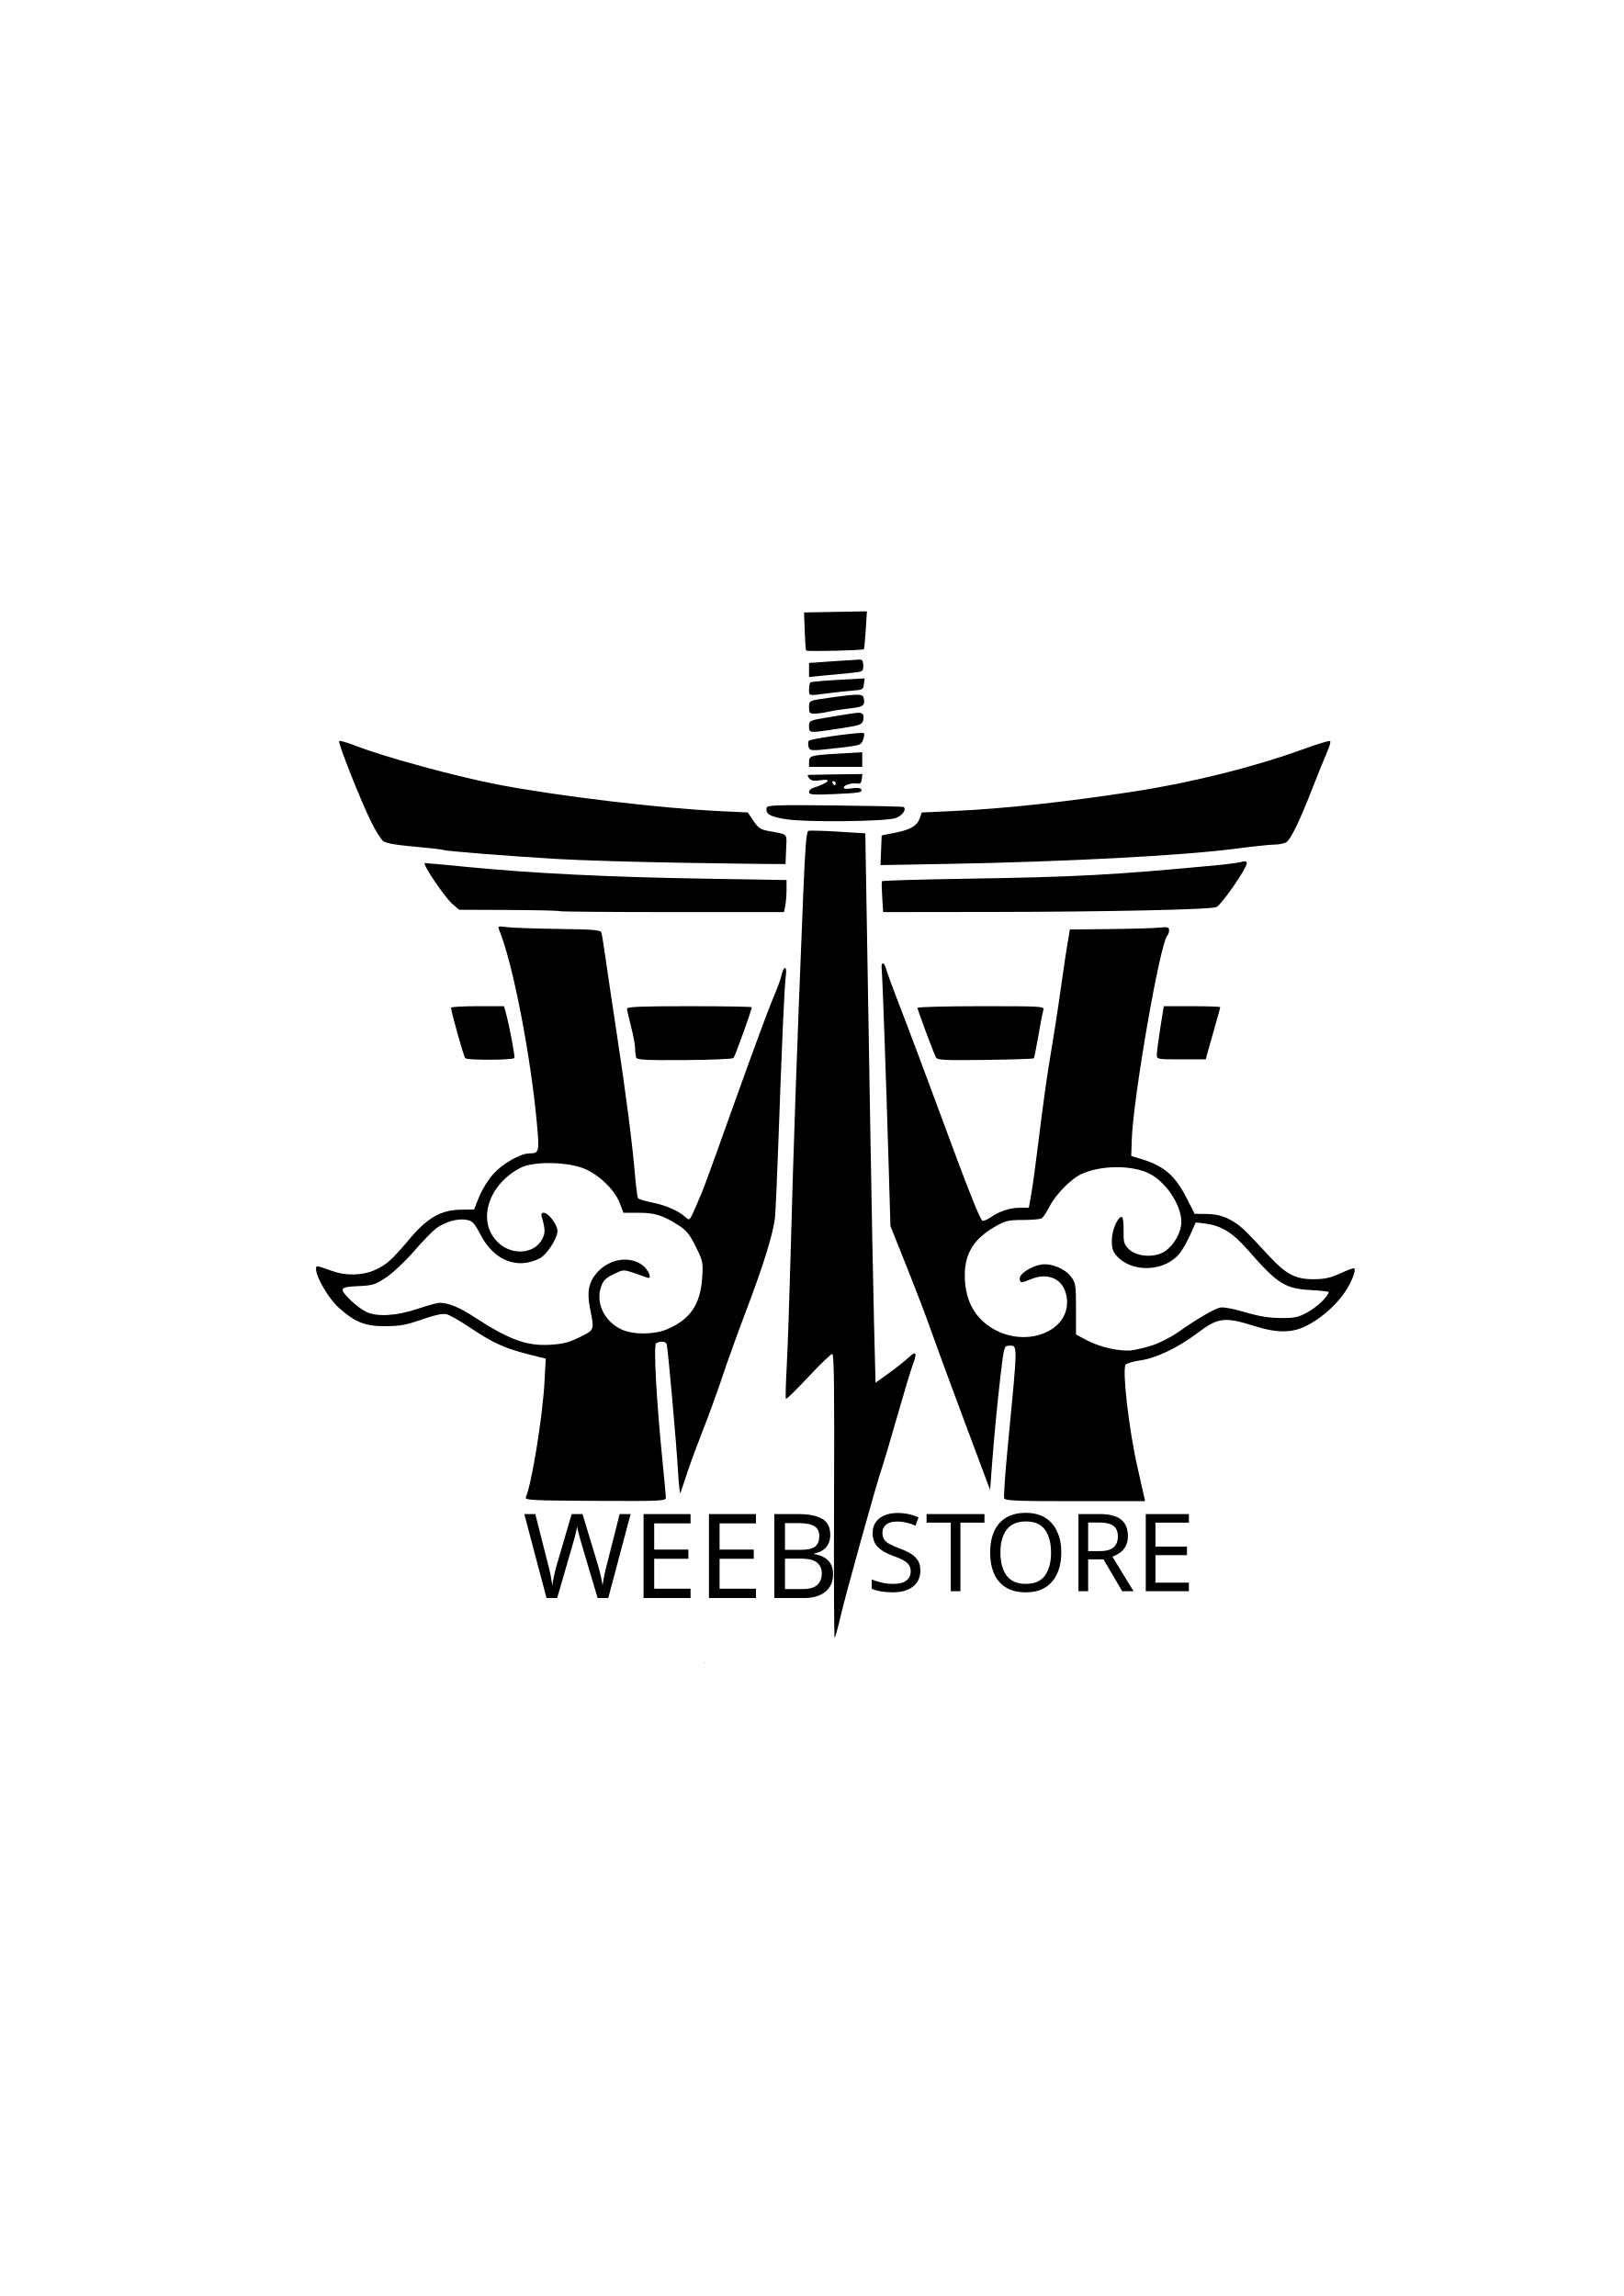
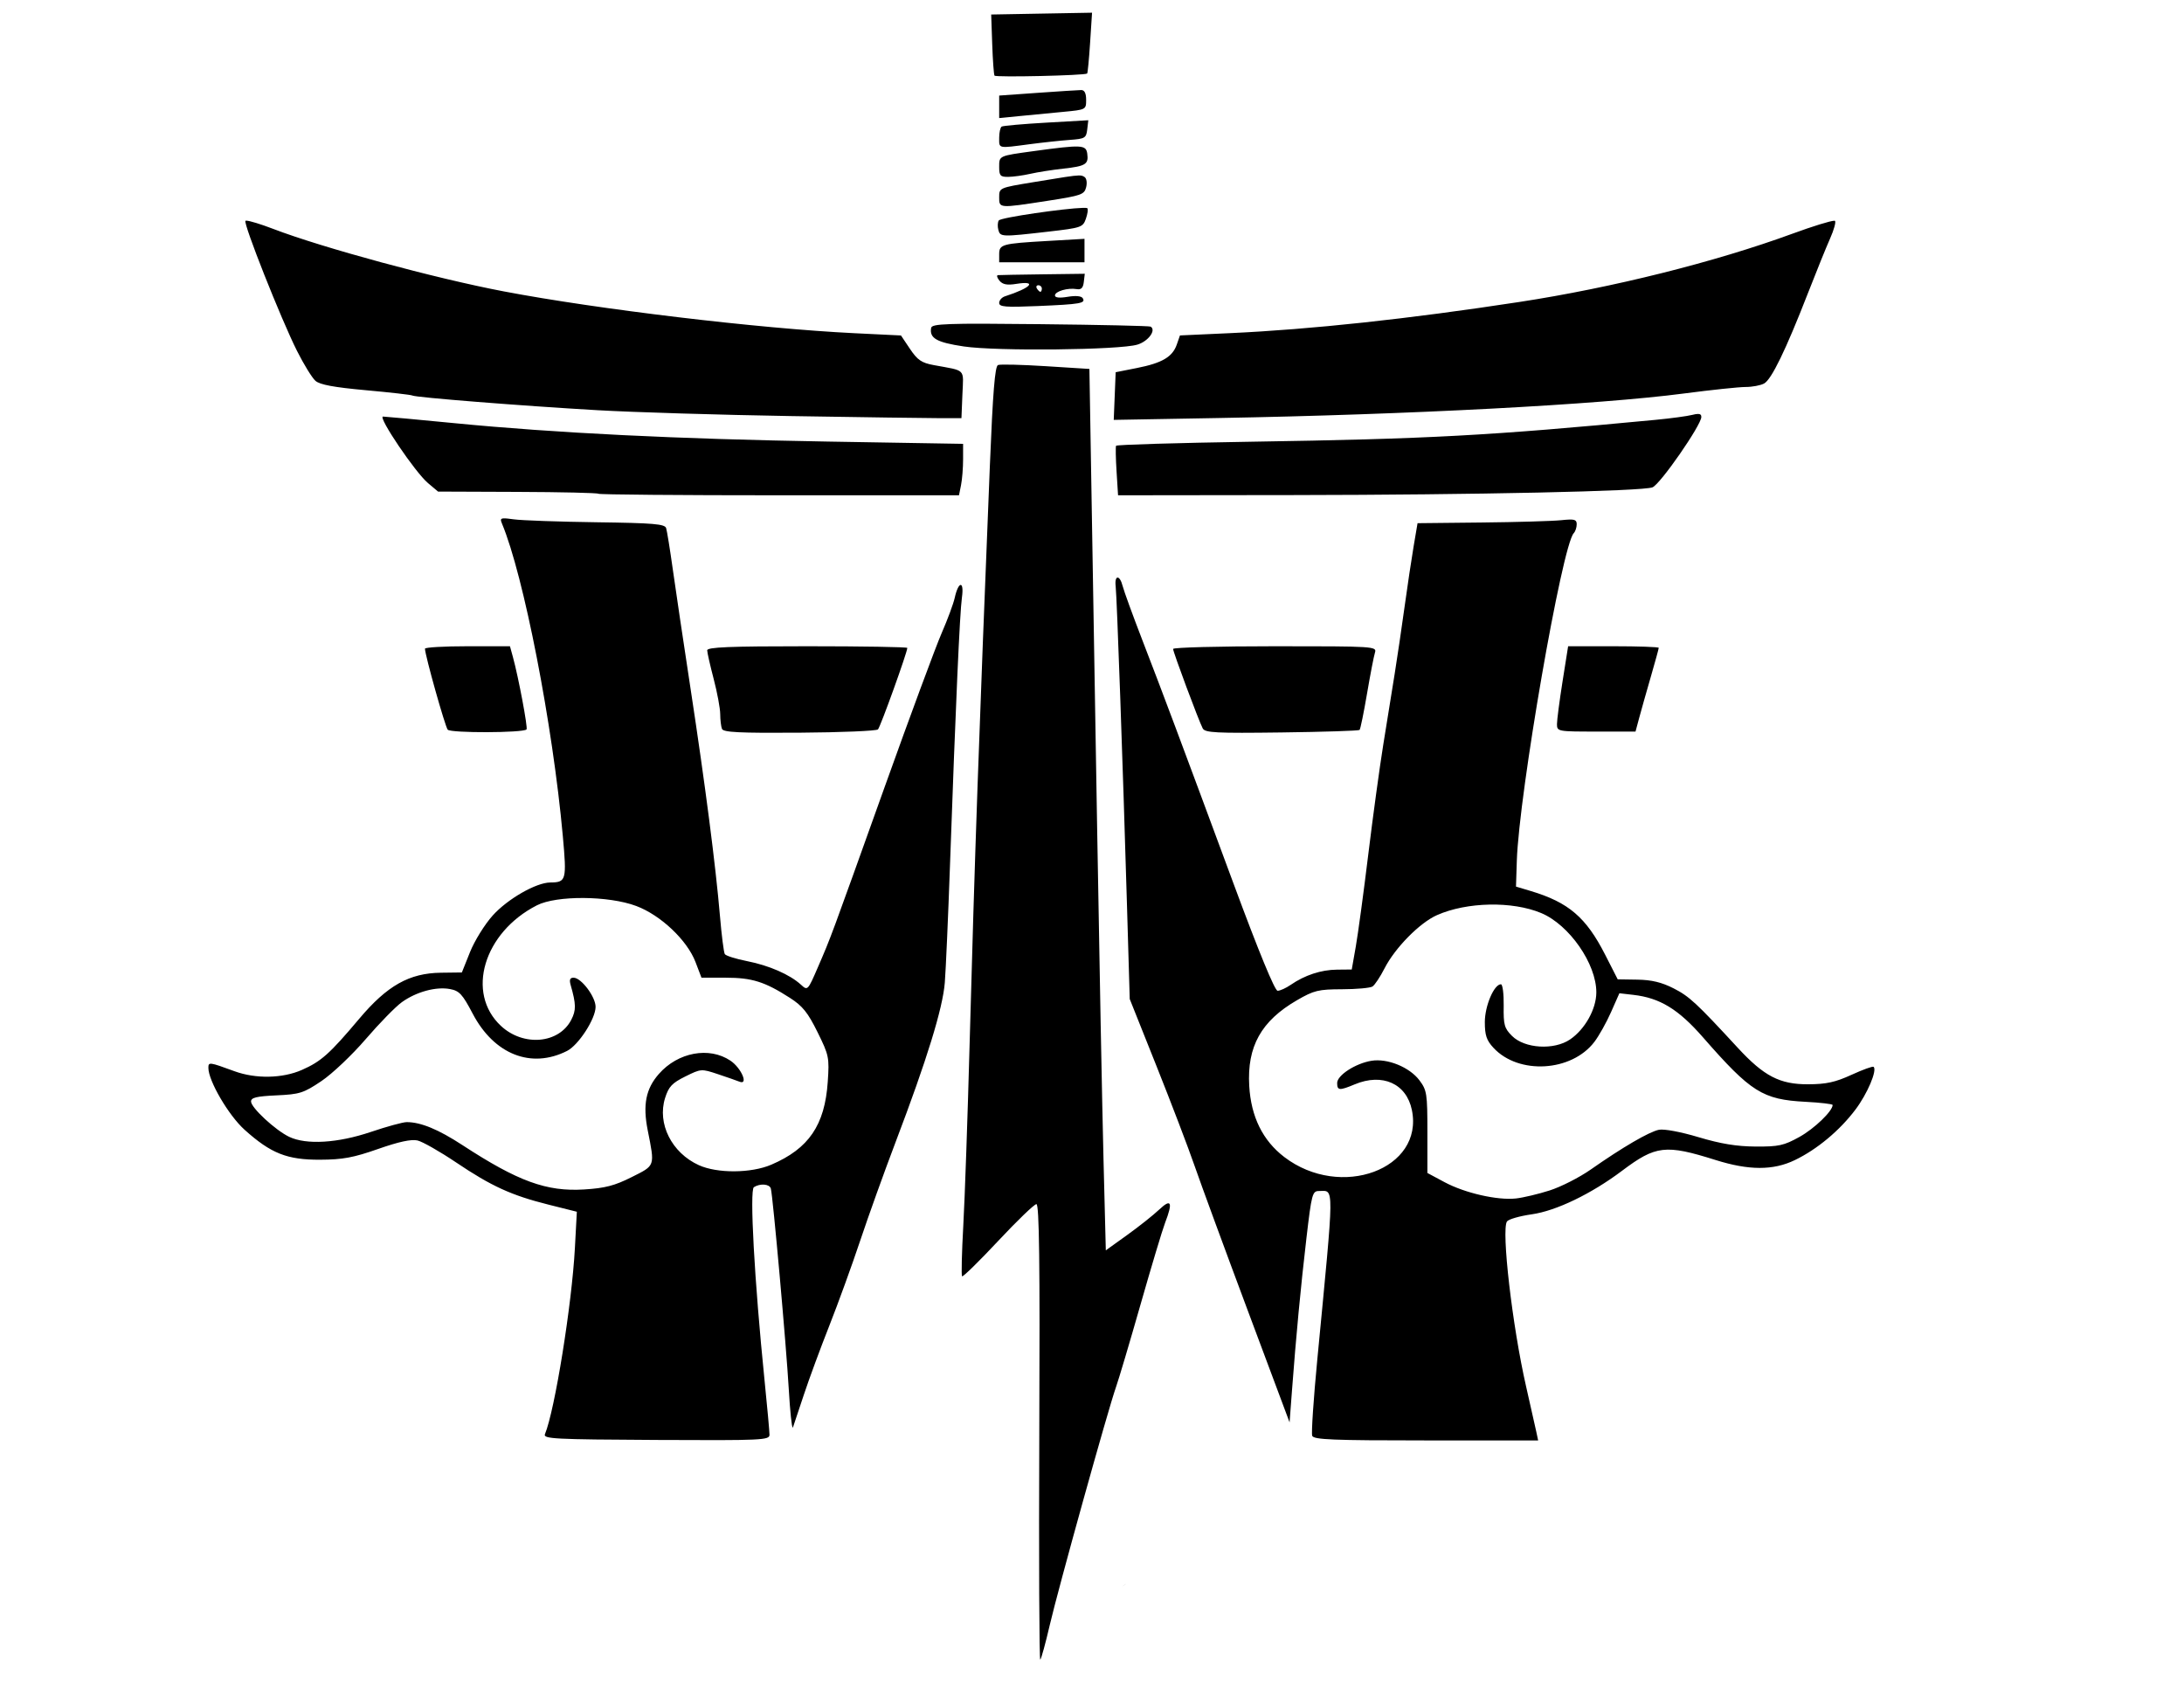
- <svg xmlns="http://www.w3.org/2000/svg" width="210mm" height="297mm" viewBox="0 0 210 297" version="1.1" id="svg1" xml:space="preserve">
+ <svg xmlns="http://www.w3.org/2000/svg" width="11in" height="8.5in" viewBox="0 0 1056 816" version="1.1" id="svg1">
  <defs id="defs1" />
  <g id="layer1">
-     <path id="path1" style="fill:#000000" d="m 112.125,79.077 -4.066,0.073 -4.066,0.073 0.083,2.38 c 0.045,1.309 0.129,2.454 0.185,2.546 0.094,0.152 7.284,-0.011 7.47,-0.169 0.045,-0.038 0.152,-1.157 0.238,-2.486 z m -0.873,6.236 c -0.218,0.002 -1.796,0.103 -3.506,0.224 l -3.109,0.221 v 0.907 0.907 l 1.654,-0.162 c 0.909,-0.089 2.487,-0.241 3.506,-0.338 1.842,-0.175 1.852,-0.18 1.852,-0.969 0,-0.531 -0.131,-0.793 -0.397,-0.79 z m 0.572,2.435 -3.393,0.193 c -1.866,0.106 -3.483,0.249 -3.593,0.317 -0.11,0.068 -0.201,0.474 -0.201,0.902 0,0.888 -0.129,0.86 2.428,0.522 1.066,-0.141 2.533,-0.298 3.26,-0.351 1.226,-0.089 1.329,-0.15 1.41,-0.84 z m -0.833,2.121 c -0.584,-0.026 -1.639,0.102 -3.575,0.367 -2.827,0.387 -2.778,0.365 -2.778,1.282 0,0.7 0.092,0.801 0.728,0.795 0.4,-0.004 1.204,-0.115 1.786,-0.248 0.582,-0.133 1.773,-0.319 2.646,-0.416 1.822,-0.201 2.063,-0.353 1.94,-1.218 -0.05,-0.355 -0.162,-0.537 -0.746,-0.563 z m 0.066,2.33 c -0.422,0.006 -1.324,0.155 -3.708,0.548 -2.7,0.446 -2.712,0.451 -2.712,1.201 0,0.906 -0.041,0.903 3.889,0.297 2.745,-0.423 2.974,-0.504 3.124,-1.1 0.091,-0.363 0.032,-0.723 -0.135,-0.826 -0.124,-0.076 -0.205,-0.124 -0.458,-0.12 z m 0.328,2.613 c -1.441,0.035 -6.624,0.776 -6.781,1.016 -0.091,0.14 -0.108,0.48 -0.035,0.754 0.151,0.578 0.248,0.581 4.033,0.146 2.656,-0.306 2.784,-0.349 3.026,-1.036 0.139,-0.394 0.193,-0.776 0.12,-0.849 -0.027,-0.027 -0.157,-0.037 -0.363,-0.032 z m -67.45,1.031 c -0.037,-8.9e-4 -0.062,0.004 -0.072,0.014 -0.195,0.195 2.87,7.927 4.156,10.486 0.549,1.091 1.219,2.178 1.49,2.416 0.354,0.311 1.496,0.523 4.064,0.754 1.965,0.177 3.649,0.37 3.743,0.427 0.251,0.153 8.793,0.83 14.91,1.183 2.91,0.168 9.935,0.381 15.61,0.474 5.675,0.093 11.093,0.169 12.039,0.169 h 1.72 l 0.077,-1.91 c 0.087,-2.135 0.338,-1.878 -2.317,-2.369 -0.978,-0.181 -1.306,-0.405 -1.909,-1.303 l -0.728,-1.085 -3.78,-0.184 c -7.661,-0.374 -20.651,-1.924 -28.254,-3.371 -5.536,-1.054 -14.611,-3.514 -18.605,-5.045 -0.995,-0.381 -1.884,-0.651 -2.146,-0.657 z m 128.035,0.007 c -0.318,0.009 -1.734,0.445 -3.356,1.039 -6.254,2.292 -14.539,4.364 -22.039,5.511 -8.955,1.37 -16.782,2.213 -23.337,2.513 l -4.022,0.184 -0.256,0.736 c -0.348,0.998 -1.184,1.489 -3.216,1.891 l -1.712,0.339 -0.077,1.921 -0.078,1.922 8.412,-0.15 c 15.441,-0.275 30.7,-1.078 37.554,-1.977 2.204,-0.289 4.444,-0.526 4.979,-0.526 0.534,0 1.206,-0.126 1.493,-0.279 0.596,-0.319 1.746,-2.686 3.528,-7.262 0.68,-1.746 1.489,-3.74 1.796,-4.431 0.308,-0.691 0.485,-1.33 0.395,-1.42 -0.008,-0.009 -0.03,-0.012 -0.062,-0.011 z m -60.453,1.458 -2.977,0.172 c -3.695,0.213 -3.903,0.27 -3.903,1.076 v 0.644 h 3.44 3.44 v -0.946 z m 0.022,2.817 -3.384,0.044 c -1.861,0.024 -3.489,0.054 -3.616,0.066 -0.127,0.012 -0.073,0.212 0.12,0.444 0.259,0.312 0.611,0.38 1.355,0.261 1.746,-0.279 1.195,0.326 -0.913,1.003 -0.255,0.082 -0.463,0.321 -0.463,0.532 0,0.321 0.51,0.361 3.109,0.251 3.455,-0.147 3.883,-0.221 3.628,-0.635 -0.109,-0.176 -0.571,-0.218 -1.208,-0.111 -0.664,0.112 -1.031,0.073 -1.031,-0.109 0,-0.332 1.035,-0.634 1.75,-0.511 0.364,0.063 0.519,-0.092 0.576,-0.575 z m -3.742,0.926 c 0.154,0 0.28,0.119 0.28,0.265 0,0.146 -0.053,0.265 -0.117,0.265 -0.064,0 -0.19,-0.119 -0.28,-0.265 -0.09,-0.146 -0.037,-0.265 0.117,-0.265 z m -7.069,3.13 c -1.243,0.043 -1.547,0.139 -1.577,0.311 -0.145,0.831 0.443,1.166 2.625,1.492 2.644,0.396 12.582,0.29 14.011,-0.148 0.876,-0.269 1.533,-1.164 1.063,-1.45 -0.096,-0.058 -4.101,-0.147 -8.901,-0.197 -3.793,-0.04 -5.977,-0.055 -7.221,-0.007 z m 3.816,3.301 c -0.249,0.095 -0.417,2.181 -0.659,8.16 -0.865,21.331 -1.235,31.909 -1.633,46.661 -0.157,5.821 -0.385,12.369 -0.507,14.552 -0.122,2.183 -0.167,4.027 -0.099,4.099 0.067,0.072 1.375,-1.208 2.905,-2.844 1.53,-1.636 2.92,-2.974 3.089,-2.974 0.23,-5e-5 0.287,4.614 0.233,18.44 h 5.2e-4 c -0.04,10.142 -0.004,18.371 0.08,18.286 0.084,-0.084 0.425,-1.328 0.758,-2.763 0.67,-2.898 4.721,-17.45 5.347,-19.213 0.22,-0.618 1.113,-3.624 1.985,-6.68 0.872,-3.056 1.759,-6.005 1.97,-6.554 0.647,-1.681 0.506,-1.999 -0.476,-1.072 -0.473,0.446 -1.634,1.367 -2.58,2.047 l -1.72,1.235 -0.187,-7.353 c -0.103,-4.044 -0.333,-16.044 -0.512,-26.667 -0.179,-10.623 -0.393,-23.303 -0.475,-28.178 l -0.149,-8.864 -3.518,-0.222 c -1.935,-0.122 -3.668,-0.166 -3.852,-0.094 z m 56.449,3.944 c -0.112,-0.002 -0.264,0.024 -0.463,0.075 -0.4,0.103 -1.74,0.284 -2.977,0.402 -13.425,1.277 -18.268,1.539 -32.62,1.764 -5.936,0.093 -10.828,0.24 -10.872,0.326 -0.044,0.086 -0.026,1.019 0.04,2.074 l 0.12,1.918 14.191,-0.018 c 14.653,-0.018 28.158,-0.31 28.906,-0.625 0.637,-0.268 3.925,-5.008 3.934,-5.67 0.002,-0.164 -0.074,-0.243 -0.26,-0.246 z m -106.043,0.212 c -0.421,0.03 2.598,4.495 3.629,5.363 l 0.814,0.685 6.402,0.025 c 3.521,0.014 6.458,0.081 6.527,0.149 0.069,0.069 6.638,0.125 14.599,0.125 h 14.475 l 0.165,-0.827 c 0.091,-0.455 0.165,-1.388 0.165,-2.074 v -1.247 l -10.914,-0.183 c -12.119,-0.203 -21.917,-0.686 -30.096,-1.483 -2.983,-0.291 -5.576,-0.53 -5.761,-0.532 -0.002,-2e-5 -0.004,-1.2e-4 -0.005,0 z m 9.729,8.208 c -0.268,0.013 -0.254,0.131 -0.134,0.418 1.753,4.188 4.092,16.197 4.908,25.21 0.321,3.542 0.273,3.718 -1.014,3.727 -1.138,0.008 -3.441,1.328 -4.637,2.659 -0.645,0.718 -1.469,2.045 -1.831,2.95 l -0.658,1.645 -1.687,0.021 c -2.554,0.032 -4.332,1.033 -6.587,3.709 -2.388,2.833 -3.067,3.44 -4.613,4.123 -1.571,0.695 -3.734,0.738 -5.452,0.108 -2.042,-0.748 -2.1,-0.755 -2.1,-0.265 0,1.043 1.63,3.828 2.919,4.987 2.121,1.907 3.427,2.426 6.077,2.414 1.839,-0.008 2.694,-0.166 4.691,-0.867 1.665,-0.584 2.675,-0.802 3.175,-0.685 0.403,0.094 1.798,0.888 3.101,1.764 2.864,1.927 4.463,2.657 7.464,3.41 l 2.283,0.573 -0.158,2.934 c -0.243,4.53 -1.62,13.083 -2.414,14.997 -0.157,0.379 0.726,0.425 8.966,0.467 8.578,0.044 9.14,0.018 9.139,-0.421 -3.24e-4,-0.257 -0.182,-2.253 -0.404,-4.436 -0.811,-7.985 -1.213,-15.296 -0.853,-15.524 0.505,-0.321 1.263,-0.258 1.365,0.112 0.166,0.6 1.247,12.698 1.448,16.206 0.101,1.751 0.238,3.055 0.319,3.065 0.006,-2e-5 0.013,-0.007 0.018,-0.023 0.077,-0.218 0.474,-1.409 0.883,-2.646 0.409,-1.237 1.328,-3.727 2.041,-5.532 0.714,-1.806 1.838,-4.902 2.498,-6.879 0.66,-1.978 1.947,-5.56 2.861,-7.961 2.515,-6.611 3.792,-10.751 3.958,-12.832 0.081,-1.019 0.271,-5.305 0.42,-9.525 0.458,-12.907 0.788,-20.317 0.961,-21.535 0.193,-1.362 -0.283,-1.328 -0.583,0.041 -0.103,0.471 -0.577,1.75 -1.053,2.841 -0.476,1.091 -2.549,6.687 -4.606,12.435 -4.41,12.321 -4.304,12.033 -5.366,14.487 -0.828,1.913 -0.832,1.917 -1.377,1.419 -0.89,-0.814 -2.565,-1.546 -4.33,-1.893 -0.909,-0.179 -1.722,-0.435 -1.805,-0.569 -0.083,-0.134 -0.259,-1.517 -0.392,-3.073 -0.347,-4.082 -1.187,-10.577 -2.367,-18.307 -0.566,-3.711 -1.213,-8.056 -1.437,-9.655 -0.224,-1.6 -0.465,-3.088 -0.534,-3.307 -0.106,-0.335 -1.002,-0.411 -5.62,-0.473 -3.021,-0.041 -6.018,-0.147 -6.66,-0.235 -0.401,-0.055 -0.663,-0.086 -0.824,-0.078 z m 86.088,0.096 c -0.051,-0.002 -0.108,-0.001 -0.171,5.2e-4 -0.168,0.005 -0.381,0.023 -0.649,0.051 -0.691,0.072 -3.578,0.156 -6.416,0.186 l -5.159,0.054 -0.314,1.852 c -0.173,1.019 -0.503,3.221 -0.733,4.895 -0.23,1.673 -0.59,4.114 -0.801,5.424 -0.211,1.31 -0.623,3.87 -0.916,5.689 -0.293,1.819 -0.838,5.808 -1.211,8.864 -0.373,3.056 -0.825,6.39 -1.004,7.408 l -0.326,1.852 -1.197,0.012 c -1.279,0.013 -2.589,0.443 -3.725,1.225 -0.386,0.266 -0.863,0.481 -1.058,0.478 -0.224,-0.003 -1.524,-3.161 -3.513,-8.533 -4.394,-11.869 -5.707,-15.375 -7.362,-19.657 -0.791,-2.047 -1.518,-4.041 -1.616,-4.432 -0.234,-0.932 -0.675,-0.918 -0.565,0.017 0.098,0.837 0.579,14.363 0.908,25.598 l 0.225,7.673 2.153,5.391 c 1.184,2.965 2.57,6.596 3.08,8.07 0.51,1.473 2.441,6.727 4.292,11.675 l 3.364,8.996 0.189,-2.514 c 0.334,-4.448 0.712,-8.428 1.168,-12.329 0.419,-3.579 0.48,-3.81 1.013,-3.81 1.244,0 1.252,-0.864 -0.135,13.583 -0.305,3.177 -0.49,5.946 -0.411,6.152 0.12,0.313 1.634,0.374 9.181,0.374 h 9.037 l -0.155,-0.728 c -0.085,-0.4 -0.454,-2.037 -0.82,-3.638 -1.107,-4.853 -2.005,-12.604 -1.538,-13.289 0.121,-0.178 1.023,-0.438 2.003,-0.577 1.959,-0.277 4.802,-1.648 7.271,-3.506 2.725,-2.05 3.511,-2.142 7.54,-0.873 2.691,0.847 4.654,0.855 6.402,0.007 1.789,-0.862 3.618,-2.387 4.886,-4.075 0.961,-1.278 1.755,-3.149 1.462,-3.442 -0.066,-0.066 -0.866,0.223 -1.779,0.641 -1.317,0.604 -2.041,0.761 -3.511,0.766 -2.281,0.007 -3.555,-0.655 -5.668,-2.945 -3.336,-3.616 -3.904,-4.143 -5.171,-4.788 -0.961,-0.49 -1.774,-0.686 -2.92,-0.703 l -1.587,-0.024 -1.012,-1.984 c -1.537,-3.014 -2.948,-4.222 -6.003,-5.138 l -1.187,-0.356 0.067,-2.075 c 0.175,-5.434 3.648,-25.431 4.589,-26.418 0.132,-0.138 0.239,-0.46 0.239,-0.715 0,-0.259 -0.08,-0.37 -0.437,-0.383 z m -89.004,10.214 c -1.885,0 -3.427,0.089 -3.426,0.198 0.004,0.521 1.619,6.269 1.833,6.528 0.232,0.28 6.059,0.264 6.356,-0.018 0.12,-0.114 -0.651,-4.22 -1.1,-5.848 l -0.237,-0.86 z m 27.397,0 c -6.282,0 -8.069,0.073 -8.065,0.331 0.003,0.182 0.238,1.224 0.525,2.315 0.286,1.091 0.522,2.362 0.525,2.823 0.003,0.461 0.066,0.997 0.14,1.191 0.108,0.281 1.372,0.344 6.246,0.311 3.361,-0.023 6.211,-0.142 6.334,-0.265 0.197,-0.197 2.365,-6.22 2.365,-6.57 0,-0.074 -3.631,-0.135 -8.07,-0.135 z m 37.721,0 c -4.521,0 -8.22,0.098 -8.22,0.217 0,0.252 2.07,5.802 2.389,6.406 0.185,0.351 1.053,0.395 6.37,0.326 3.385,-0.044 6.211,-0.135 6.278,-0.202 0.067,-0.067 0.337,-1.381 0.599,-2.918 0.262,-1.538 0.55,-3.028 0.64,-3.312 0.16,-0.505 -0.021,-0.517 -8.056,-0.517 z m 23.633,0 -0.451,2.844 c -0.248,1.564 -0.449,3.112 -0.448,3.44 0.003,0.584 0.062,0.595 3.167,0.595 h 3.165 l 0.302,-1.124 c 0.166,-0.618 0.588,-2.109 0.936,-3.311 0.348,-1.203 0.634,-2.244 0.634,-2.315 0,-0.071 -1.644,-0.128 -3.653,-0.128 z m -79.391,20.296 c 1.524,0.01 3.13,0.226 4.247,0.643 1.974,0.738 4.111,2.76 4.784,4.526 l 0.479,1.257 h 1.957 c 2.116,0 3.144,0.323 5.176,1.627 1.019,0.654 1.443,1.18 2.224,2.761 0.924,1.869 0.959,2.042 0.824,4.015 -0.239,3.487 -1.527,5.376 -4.552,6.672 -1.625,0.697 -4.355,0.714 -5.845,0.037 -2.187,-0.994 -3.371,-3.352 -2.718,-5.415 0.29,-0.916 0.561,-1.204 1.63,-1.734 1.269,-0.629 1.296,-0.631 2.646,-0.18 0.75,0.25 1.523,0.52 1.717,0.599 0.757,0.308 0.155,-1.102 -0.723,-1.692 -1.712,-1.151 -4.233,-0.683 -5.773,1.071 -1.05,1.196 -1.305,2.484 -0.899,4.536 0.583,2.945 0.626,2.817 -1.292,3.781 -1.378,0.692 -2.141,0.89 -3.836,0.996 -3.024,0.189 -5.333,-0.653 -9.809,-3.575 -1.948,-1.271 -3.354,-1.851 -4.495,-1.854 -0.3,-8.1e-4 -1.602,0.356 -2.894,0.792 -2.663,0.9 -5.195,1.053 -6.575,0.397 -1.112,-0.528 -3.083,-2.352 -3.083,-2.853 0,-0.314 0.44,-0.42 2.051,-0.494 1.879,-0.087 2.182,-0.183 3.625,-1.152 0.866,-0.582 2.473,-2.104 3.572,-3.382 1.099,-1.278 2.412,-2.62 2.917,-2.982 1.165,-0.834 2.751,-1.266 3.876,-1.055 0.756,0.142 1.005,0.411 1.832,1.985 1.728,3.288 4.717,4.468 7.609,3.003 0.927,-0.469 2.3,-2.591 2.3,-3.553 0,-0.814 -1.159,-2.35 -1.774,-2.35 -0.293,0 -0.357,0.164 -0.235,0.595 0.441,1.547 0.448,2.024 0.045,2.803 -0.997,1.927 -3.858,2.173 -5.669,0.487 -2.848,-2.652 -1.393,-7.531 2.899,-9.721 0.794,-0.405 2.238,-0.601 3.762,-0.591 z m 73.048,0.532 c 1.507,-0.03 3.004,0.195 4.168,0.682 2.268,0.948 4.457,4.1 4.448,6.404 -0.005,1.341 -0.916,2.97 -2.116,3.786 -1.297,0.882 -3.662,0.739 -4.684,-0.284 -0.617,-0.617 -0.693,-0.892 -0.669,-2.43 0.015,-0.954 -0.086,-1.734 -0.223,-1.734 -0.555,0 -1.297,1.742 -1.298,3.045 -8e-4,1.067 0.135,1.473 0.698,2.08 2.028,2.187 6.291,1.937 8.132,-0.477 0.37,-0.485 0.975,-1.565 1.345,-2.402 l 0.673,-1.521 1.123,0.129 c 2.144,0.245 3.635,1.154 5.622,3.428 3.862,4.42 4.805,5.013 8.257,5.194 1.188,0.062 2.163,0.175 2.193,0.252 2.7e-4,9.1e-4 5.2e-4,0.003 5.2e-4,0.004 0,0.491 -1.478,1.912 -2.68,2.578 -1.253,0.694 -1.671,0.785 -3.538,0.774 -1.522,-0.01 -2.812,-0.222 -4.593,-0.755 -1.439,-0.431 -2.778,-0.681 -3.196,-0.597 -0.787,0.157 -2.929,1.406 -5.503,3.208 -0.908,0.635 -2.396,1.393 -3.307,1.684 -0.911,0.291 -2.134,0.582 -2.716,0.646 -1.49,0.165 -4.12,-0.435 -5.755,-1.311 l -1.389,-0.744 v -3.307 c 0,-3.09 -0.042,-3.363 -0.642,-4.163 -0.794,-1.059 -2.575,-1.785 -3.864,-1.576 -1.287,0.209 -2.77,1.168 -2.77,1.792 0,0.612 0.182,0.626 1.414,0.111 2.232,-0.933 4.17,-0.066 4.61,2.063 0.987,4.775 -5.747,7.262 -10.284,3.798 -1.741,-1.33 -2.686,-3.246 -2.831,-5.742 -0.184,-3.173 0.967,-5.235 3.853,-6.904 1.369,-0.792 1.723,-0.878 3.634,-0.883 1.164,-0.003 2.268,-0.103 2.453,-0.222 0.185,-0.119 0.62,-0.774 0.967,-1.455 0.847,-1.66 2.838,-3.682 4.232,-4.299 1.207,-0.534 2.725,-0.819 4.232,-0.85 z m -29.278,54.735 c -0.132,0.091 -0.26,0.181 -0.382,0.279 0.106,-0.088 0.272,-0.19 0.382,-0.279 z m -23.827,9.324 c 3.32e-4,0.012 9.54e-4,0.025 10e-4,0.037 0.046,0.001 0.092,0.003 0.138,0.004 -0.018,-0.005 -0.036,-0.011 -0.054,-0.017 -0.028,-0.009 -0.057,-0.017 -0.085,-0.024 z" />
-     <text xml:space="preserve" style="font-style:normal;font-variant:normal;font-weight:normal;font-stretch:normal;font-size:13.99px;font-family:'Courier New';-inkscape-font-specification:'Courier New';writing-mode:lr-tb;direction:ltr;fill:#000000;stroke-width:0.105" x="112.018" y="205.833" id="text26">
-       <tspan id="tspan26" x="112.018" y="205.833" style="font-style:normal;font-variant:normal;font-weight:normal;font-stretch:normal;font-size:13.99px;font-family:'Shotengai Demo';-inkscape-font-specification:'Shotengai Demo';stroke-width:0.105">STORE</tspan>
-     </text>
-     <text xml:space="preserve" style="font-style:normal;font-variant:normal;font-weight:normal;font-stretch:normal;font-size:15.209px;font-family:'Courier New';-inkscape-font-specification:'Courier New';writing-mode:lr-tb;direction:ltr;fill:#000000;stroke-width:0.114" x="67.622" y="206.714" id="text7">
-       <tspan id="tspan7" x="67.622" y="206.714" style="font-style:normal;font-variant:normal;font-weight:normal;font-stretch:normal;font-size:15.209px;font-family:'Shotengai Demo';-inkscape-font-specification:'Shotengai Demo';stroke-width:0.114">WEEB</tspan>
-     </text>
+     <path id="path1" style="fill:#000000;stroke-width:5.996" d="m 528.023,6.139 -24.384,0.44 -24.384,0.44 0.496,14.273 c 0.272,7.849 0.771,14.718 1.109,15.268 0.564,0.913 43.68,-0.065 44.796,-1.016 0.268,-0.229 0.912,-6.936 1.428,-14.908 z M 522.786,43.535 c -1.309,0.012 -10.769,0.618 -21.022,1.345 l -18.642,1.323 v 5.441 5.438 l 9.916,-0.973 c 5.454,-0.535 14.914,-1.447 21.022,-2.027 11.046,-1.049 11.106,-1.078 11.106,-5.813 0,-3.184 -0.788,-4.753 -2.38,-4.735 z m 3.427,14.601 -20.343,1.159 c -11.189,0.637 -20.884,1.494 -21.546,1.903 -0.661,0.409 -1.202,2.844 -1.202,5.411 0,5.323 -0.775,5.155 14.561,3.133 6.39,-0.843 15.187,-1.789 19.55,-2.104 7.352,-0.531 7.971,-0.899 8.457,-5.036 z m -4.992,12.72 c -3.501,-0.158 -9.828,0.612 -21.44,2.203 -16.949,2.323 -16.659,2.191 -16.659,7.685 0,4.199 0.554,4.805 4.363,4.769 2.4,-0.024 7.219,-0.69 10.709,-1.484 3.49,-0.795 10.63,-1.916 15.866,-2.494 10.923,-1.207 12.369,-2.116 11.636,-7.301 -0.301,-2.131 -0.974,-3.219 -4.475,-3.378 z m 0.396,13.969 c -2.531,0.036 -7.942,0.928 -22.234,3.288 -16.189,2.673 -16.262,2.705 -16.262,7.202 0,5.435 -0.248,5.415 23.321,1.782 16.46,-2.538 17.836,-3.022 18.732,-6.594 0.546,-2.174 0.192,-4.334 -0.812,-4.955 -0.743,-0.459 -1.227,-0.744 -2.746,-0.722 z m 1.965,15.671 c -8.639,0.207 -39.724,4.653 -40.662,6.092 -0.548,0.84 -0.647,2.876 -0.211,4.524 0.906,3.464 1.487,3.486 24.186,0.874 15.929,-1.833 16.696,-2.095 18.143,-6.21 0.831,-2.363 1.155,-4.652 0.719,-5.088 -0.164,-0.164 -0.941,-0.222 -2.175,-0.192 z m -404.465,6.182 c -0.224,-0.008 -0.372,0.024 -0.434,0.084 -1.168,1.169 17.209,47.534 24.923,62.88 3.29,6.545 7.31,13.062 8.934,14.487 2.123,1.862 8.971,3.133 24.372,4.524 11.78,1.064 21.881,2.218 22.448,2.563 1.504,0.916 52.726,4.979 89.406,7.093 17.452,1.006 59.576,2.287 93.608,2.845 34.032,0.557 66.517,1.013 72.189,1.013 h 10.313 l 0.465,-11.456 c 0.52,-12.804 2.029,-11.259 -13.892,-14.205 -5.864,-1.085 -7.831,-2.429 -11.447,-7.815 l -4.366,-6.504 -22.664,-1.106 C 367.03,158.837 289.139,149.544 243.549,140.868 c -33.199,-6.317 -87.615,-21.073 -111.565,-30.25 -5.969,-2.287 -11.297,-3.901 -12.866,-3.939 z m 767.759,0.042 c -1.909,0.054 -10.398,2.667 -20.123,6.232 -37.499,13.743 -87.184,26.166 -132.16,33.045 -53.701,8.213 -100.631,13.268 -139.941,15.069 l -24.121,1.103 -1.537,4.413 c -2.085,5.982 -7.101,8.929 -19.284,11.338 l -10.266,2.033 -0.465,11.521 -0.468,11.524 50.445,-0.899 c 92.593,-1.65 184.095,-6.467 225.191,-11.856 13.214,-1.733 26.649,-3.151 29.854,-3.151 3.205,0 7.233,-0.753 8.952,-1.673 3.574,-1.913 10.471,-16.107 21.158,-43.544 4.079,-10.471 8.927,-22.43 10.771,-26.572 1.844,-4.142 2.91,-7.973 2.368,-8.515 -0.048,-0.054 -0.178,-0.074 -0.375,-0.068 z m -362.504,8.742 -17.849,1.029 c -22.159,1.276 -23.402,1.617 -23.402,6.452 v 3.861 h 20.625 20.625 v -5.671 z m 0.133,16.895 -20.294,0.263 c -11.163,0.146 -20.921,0.324 -21.682,0.396 -0.761,0.072 -0.436,1.273 0.719,2.665 1.554,1.873 3.666,2.281 8.125,1.568 10.467,-1.674 7.167,1.952 -5.475,6.015 -1.527,0.491 -2.777,1.927 -2.777,3.192 0,1.922 3.056,2.167 18.642,1.506 20.72,-0.879 23.286,-1.328 21.753,-3.808 -0.652,-1.055 -3.425,-1.308 -7.242,-0.663 -3.982,0.673 -6.182,0.438 -6.182,-0.654 0,-1.991 6.208,-3.803 10.495,-3.065 2.181,0.376 3.114,-0.555 3.452,-3.449 z m -22.438,5.553 c 0.924,0 1.679,0.714 1.679,1.587 0,0.873 -0.315,1.587 -0.7,1.587 -0.385,0 -1.141,-0.714 -1.68,-1.587 -0.539,-0.873 -0.224,-1.587 0.7,-1.587 z m -42.391,18.769 c -7.457,0.257 -9.274,0.832 -9.454,1.862 -0.872,4.984 2.658,6.991 15.739,8.949 15.855,2.373 75.448,1.742 84.017,-0.889 5.254,-1.613 9.19,-6.982 6.374,-8.695 -0.573,-0.348 -24.591,-0.881 -53.376,-1.184 -22.744,-0.239 -35.842,-0.327 -43.299,-0.042 z m 22.884,19.792 c -1.492,0.572 -2.501,13.076 -3.954,48.93 -5.184,127.914 -7.405,191.341 -9.795,279.801 -0.943,34.905 -2.311,74.172 -3.04,87.262 -0.729,13.089 -1.001,24.15 -0.595,24.579 0.403,0.43 8.244,-7.245 17.421,-17.056 9.178,-9.81 17.512,-17.836 18.521,-17.837 1.378,-2.8e-4 1.724,27.669 1.394,110.574 v 0 c -0.242,60.816 -0.024,110.159 0.48,109.653 0.506,-0.506 2.551,-7.963 4.543,-16.569 4.021,-17.376 28.308,-104.638 32.066,-115.212 1.317,-3.705 6.673,-21.73 11.902,-40.055 5.23,-18.325 10.546,-36.012 11.812,-39.302 3.881,-10.08 3.033,-11.987 -2.854,-6.43 -2.836,2.677 -9.797,8.2 -15.469,12.274 l -10.313,7.406 -1.119,-44.093 c -0.615,-24.25 -1.997,-96.208 -3.071,-159.909 -1.074,-63.701 -2.355,-139.737 -2.848,-168.97 l -0.896,-53.15 -21.093,-1.332 c -11.602,-0.732 -21.996,-0.993 -23.098,-0.564 z m 338.498,23.65 c -0.671,-0.011 -1.582,0.141 -2.773,0.449 -2.4,0.62 -10.432,1.705 -17.849,2.411 -80.5,7.657 -109.542,9.227 -195.607,10.576 -35.594,0.558 -64.931,1.437 -65.195,1.952 -0.264,0.515 -0.155,6.112 0.242,12.439 l 0.722,11.503 85.099,-0.105 c 87.864,-0.107 168.847,-1.857 173.336,-3.75 3.817,-1.609 23.534,-30.03 23.588,-34 0.015,-0.981 -0.442,-1.456 -1.562,-1.475 z m -635.887,1.271 c -2.525,0.179 15.576,26.953 21.763,32.159 l 4.884,4.109 38.388,0.149 c 21.113,0.081 38.727,0.484 39.138,0.896 0.411,0.411 39.804,0.747 87.543,0.747 h 86.8 l 0.992,-4.958 c 0.546,-2.727 0.992,-8.325 0.992,-12.438 v -7.477 l -65.446,-1.1 c -72.67,-1.22 -131.427,-4.115 -180.473,-8.894 -17.889,-1.743 -33.435,-3.18 -34.548,-3.192 -0.011,-1.3e-4 -0.021,-6.8e-4 -0.031,0 z m 58.341,49.221 c -1.605,0.076 -1.521,0.788 -0.803,2.504 10.515,25.111 24.535,97.126 29.432,151.174 1.924,21.239 1.635,22.298 -6.083,22.351 -6.823,0.048 -20.635,7.964 -27.808,15.943 -3.87,4.304 -8.811,12.264 -10.982,17.691 l -3.948,9.867 -10.114,0.127 c -15.316,0.193 -25.974,6.195 -39.5,22.24 -14.321,16.988 -18.391,20.625 -27.663,24.725 -9.423,4.167 -22.389,4.424 -32.695,0.648 -12.244,-4.486 -12.59,-4.529 -12.59,-1.59 0,6.254 9.776,22.957 17.502,29.903 12.718,11.435 20.552,14.548 36.442,14.477 11.028,-0.048 16.155,-0.998 28.131,-5.197 9.985,-3.501 16.042,-4.808 19.039,-4.109 2.417,0.564 10.784,5.324 18.596,10.579 17.174,11.554 26.764,15.936 44.759,20.449 l 13.687,3.433 -0.945,17.595 c -1.459,27.162 -9.716,78.454 -14.477,89.93 -0.943,2.274 4.355,2.549 53.764,2.801 51.437,0.263 54.808,0.108 54.805,-2.522 -0.002,-1.541 -1.09,-13.511 -2.42,-26.6 -4.864,-47.881 -7.274,-91.72 -5.116,-93.09 3.028,-1.923 7.574,-1.55 8.187,0.672 0.993,3.598 7.477,76.146 8.686,97.178 0.604,10.502 1.43,18.318 1.915,18.382 0.036,-1.4e-4 0.076,-0.042 0.109,-0.136 0.461,-1.309 2.844,-8.448 5.296,-15.866 2.452,-7.417 7.961,-22.346 12.24,-33.175 4.28,-10.829 11.021,-29.392 14.979,-41.251 3.959,-11.859 11.677,-33.342 17.155,-47.74 15.081,-39.643 22.739,-64.468 23.737,-76.949 0.488,-6.108 1.622,-31.811 2.519,-57.117 2.744,-77.394 4.728,-121.83 5.764,-129.135 1.158,-8.164 -1.696,-7.96 -3.495,0.245 -0.619,2.826 -3.461,10.492 -6.315,17.037 -2.854,6.545 -15.284,40.101 -27.623,74.569 -26.447,73.883 -25.808,72.156 -32.175,86.871 -4.963,11.47 -4.988,11.495 -8.258,8.506 -5.34,-4.881 -15.38,-9.271 -25.968,-11.354 -5.454,-1.073 -10.324,-2.607 -10.821,-3.412 -0.497,-0.805 -1.555,-9.098 -2.349,-18.428 -2.084,-24.476 -7.119,-63.424 -14.196,-109.78 -3.397,-22.252 -7.274,-48.305 -8.618,-57.898 -1.344,-9.593 -2.787,-18.517 -3.204,-19.832 -0.638,-2.01 -6.008,-2.463 -33.699,-2.839 -18.117,-0.245 -36.089,-0.881 -39.937,-1.41 -2.405,-0.33 -3.976,-0.513 -4.939,-0.468 z m 516.225,0.573 c -0.306,-0.011 -0.648,-0.008 -1.026,0.003 -1.008,0.031 -2.283,0.138 -3.889,0.307 -4.145,0.435 -21.458,0.937 -38.475,1.116 l -30.938,0.326 -1.884,11.106 c -1.037,6.108 -3.017,19.317 -4.397,29.352 -1.381,10.035 -3.541,24.671 -4.803,32.525 -1.262,7.854 -3.735,23.204 -5.494,34.111 -1.759,10.908 -5.026,34.825 -7.26,53.15 -2.235,18.325 -4.945,38.316 -6.021,44.424 l -1.955,11.106 -7.177,0.071 c -7.672,0.077 -15.523,2.659 -22.336,7.344 -2.316,1.593 -5.172,2.884 -6.346,2.866 -1.345,-0.018 -9.14,-18.954 -21.065,-51.167 -26.35,-71.175 -34.223,-92.194 -44.145,-117.874 -4.742,-12.273 -9.102,-24.231 -9.69,-26.575 -1.403,-5.589 -4.05,-5.503 -3.39,0.102 0.59,5.019 3.469,86.126 5.448,153.501 l 1.351,46.011 12.909,32.326 c 7.101,17.78 15.413,39.555 18.472,48.39 3.059,8.835 14.64,40.339 25.735,70.008 l 20.173,53.944 1.134,-15.072 c 2.006,-26.675 4.267,-50.538 7.006,-73.934 2.513,-21.461 2.881,-22.847 6.074,-22.847 7.459,0 7.51,-5.18 -0.809,81.448 -1.83,19.054 -2.94,35.653 -2.467,36.888 0.719,1.875 9.798,2.244 55.053,2.244 h 54.191 l -0.93,-4.363 c -0.512,-2.4 -2.724,-12.217 -4.915,-21.815 -6.639,-29.098 -12.02,-75.582 -9.225,-79.685 0.728,-1.069 6.133,-2.626 12.011,-3.458 11.749,-1.664 28.794,-9.882 43.603,-21.025 16.341,-12.295 21.055,-12.843 45.214,-5.237 16.139,5.08 27.909,5.125 38.391,0.042 10.727,-5.169 21.694,-14.316 29.299,-24.437 5.76,-7.666 10.526,-18.882 8.77,-20.638 -0.395,-0.395 -5.194,1.335 -10.666,3.842 -7.898,3.62 -12.239,4.562 -21.056,4.592 -13.676,0.042 -21.318,-3.926 -33.987,-17.66 -20.002,-21.682 -23.413,-24.842 -31.006,-28.71 -5.763,-2.936 -10.64,-4.111 -17.508,-4.217 l -9.52,-0.146 -6.067,-11.899 c -9.217,-18.074 -17.676,-25.315 -35.999,-30.808 l -7.118,-2.132 0.4,-12.442 c 1.049,-32.587 21.878,-152.495 27.517,-158.416 0.79,-0.829 1.435,-2.759 1.435,-4.289 0,-1.556 -0.477,-2.219 -2.622,-2.299 z m -533.715,61.247 c -11.303,0 -20.547,0.536 -20.542,1.19 0.026,3.126 9.708,37.593 10.994,39.144 1.392,1.678 36.332,1.581 38.112,-0.109 0.723,-0.685 -3.907,-25.303 -6.594,-35.069 l -1.419,-5.156 z m 164.285,0 c -37.669,0 -48.384,0.44 -48.363,1.983 0.014,1.091 1.43,7.338 3.145,13.882 1.715,6.545 3.13,14.161 3.145,16.926 0.014,2.765 0.394,5.977 0.84,7.14 0.647,1.686 8.226,2.062 37.455,1.862 20.154,-0.137 37.247,-0.852 37.985,-1.59 1.18,-1.18 14.183,-37.298 14.183,-39.395 0,-0.446 -21.776,-0.809 -48.39,-0.809 z m 226.195,0 c -27.11,0 -49.292,0.585 -49.292,1.302 0,1.51 12.412,34.794 14.326,38.416 1.11,2.102 6.313,2.369 38.195,1.955 20.301,-0.263 37.243,-0.808 37.647,-1.212 0.404,-0.404 2.021,-8.279 3.591,-17.499 1.571,-9.22 3.299,-18.158 3.839,-19.863 0.962,-3.03 -0.127,-3.099 -48.307,-3.099 z m 141.713,0 -2.705,17.056 c -1.487,9.381 -2.693,18.662 -2.687,20.625 0.018,3.502 0.374,3.57 18.993,3.57 h 18.98 l 1.813,-6.743 c 0.998,-3.709 3.525,-12.645 5.615,-19.857 2.09,-7.212 3.799,-13.459 3.799,-13.883 0,-0.423 -9.858,-0.769 -21.905,-0.769 z M 282.147,434.141 c 9.141,0.06 18.769,1.353 25.469,3.858 11.836,4.425 24.649,16.551 28.685,27.142 l 2.873,7.536 h 11.735 c 12.692,0 18.856,1.936 31.04,9.755 6.111,3.922 8.651,7.074 13.337,16.557 5.538,11.206 5.753,12.247 4.943,24.077 -1.433,20.911 -9.158,32.237 -27.294,40.011 -9.746,4.178 -26.117,4.282 -35.05,0.223 -13.116,-5.958 -20.215,-20.101 -16.3,-32.472 1.739,-5.494 3.363,-7.222 9.774,-10.399 7.61,-3.772 7.773,-3.784 15.866,-1.081 4.497,1.502 9.13,3.118 10.294,3.591 4.539,1.845 0.927,-6.611 -4.335,-10.148 -10.264,-6.901 -25.384,-4.095 -34.616,6.421 -6.295,7.17 -7.826,14.894 -5.392,27.201 3.493,17.66 3.756,16.892 -7.75,22.671 -8.26,4.149 -12.839,5.337 -23.005,5.971 -18.131,1.131 -31.98,-3.919 -58.821,-21.44 -11.678,-7.624 -20.11,-11.1 -26.953,-11.118 -1.8,-0.003 -9.609,2.133 -17.353,4.75 -15.967,5.397 -31.151,6.314 -39.426,2.383 -6.665,-3.167 -18.484,-14.104 -18.484,-17.105 0,-1.881 2.639,-2.517 12.296,-2.962 11.267,-0.519 13.086,-1.097 21.735,-6.91 5.191,-3.489 14.83,-12.616 21.419,-20.281 6.589,-7.666 14.461,-15.713 17.493,-17.883 6.987,-5.002 16.497,-7.59 23.244,-6.325 4.536,0.851 6.025,2.463 10.985,11.902 10.361,19.717 28.284,26.792 45.626,18.01 5.558,-2.815 13.793,-15.535 13.793,-21.307 0,-4.884 -6.95,-14.09 -10.638,-14.09 -1.757,0 -2.144,0.982 -1.407,3.57 2.642,9.279 2.687,12.138 0.273,16.808 -5.977,11.558 -23.132,13.032 -33.994,2.919 -17.08,-15.903 -8.354,-45.162 17.381,-58.291 4.763,-2.43 13.418,-3.602 22.559,-3.542 z m 438.034,3.189 c 9.037,-0.18 18.011,1.169 24.995,4.087 13.6,5.682 26.728,24.583 26.674,38.4 -0.03,8.042 -5.492,17.811 -12.689,22.702 -7.78,5.287 -21.958,4.428 -28.087,-1.701 -3.701,-3.701 -4.153,-5.348 -4.013,-14.57 0.086,-5.718 -0.515,-10.396 -1.335,-10.396 -3.325,0 -7.778,10.447 -7.784,18.261 0,6.4 0.81,8.831 4.186,12.473 12.161,13.115 37.725,11.615 48.766,-2.86 2.216,-2.906 5.847,-9.386 8.066,-14.403 l 4.035,-9.123 6.737,0.772 c 12.857,1.471 21.795,6.921 33.712,20.557 23.16,26.504 28.815,30.059 49.515,31.146 7.122,0.374 12.97,1.05 13.151,1.512 0,0.008 0,0.018 0,0.023 0,2.942 -8.861,11.467 -16.07,15.46 -7.515,4.162 -10.019,4.71 -21.214,4.639 -9.128,-0.06 -16.863,-1.33 -27.542,-4.527 -8.632,-2.584 -16.658,-4.083 -19.166,-3.582 -4.717,0.943 -17.562,8.434 -32.996,19.237 -5.442,3.81 -14.367,8.352 -19.832,10.096 -5.465,1.744 -12.794,3.488 -16.284,3.873 -8.934,0.986 -24.704,-2.606 -34.511,-7.862 l -8.326,-4.462 v -19.832 c 0,-18.527 -0.252,-20.169 -3.849,-24.964 -4.762,-6.348 -15.441,-10.703 -23.173,-9.448 -7.719,1.253 -16.609,7.004 -16.609,10.743 0,3.667 1.09,3.752 8.481,0.663 13.386,-5.593 25.004,-0.395 27.644,12.37 5.921,28.631 -34.463,43.547 -61.666,22.776 -10.443,-7.974 -16.109,-19.467 -16.975,-34.431 -1.102,-19.027 5.798,-31.392 23.104,-41.403 8.211,-4.75 10.334,-5.263 21.791,-5.293 6.981,-0.018 13.599,-0.616 14.707,-1.332 1.107,-0.716 3.718,-4.643 5.801,-8.726 5.08,-9.954 17.016,-22.079 25.379,-25.779 7.239,-3.202 16.339,-4.914 25.376,-5.094 z M 544.614,765.546 c -0.791,0.545 -1.559,1.084 -2.293,1.673 0.635,-0.525 1.633,-1.142 2.293,-1.673 z M 401.732,821.46 c 0.002,0.073 0.008,0.147 0.008,0.22 0.277,0.01 0.553,0.018 0.83,0.024 -0.105,-0.03 -0.214,-0.066 -0.325,-0.099 -0.169,-0.054 -0.34,-0.1 -0.511,-0.146 z" />
  </g>
</svg>
